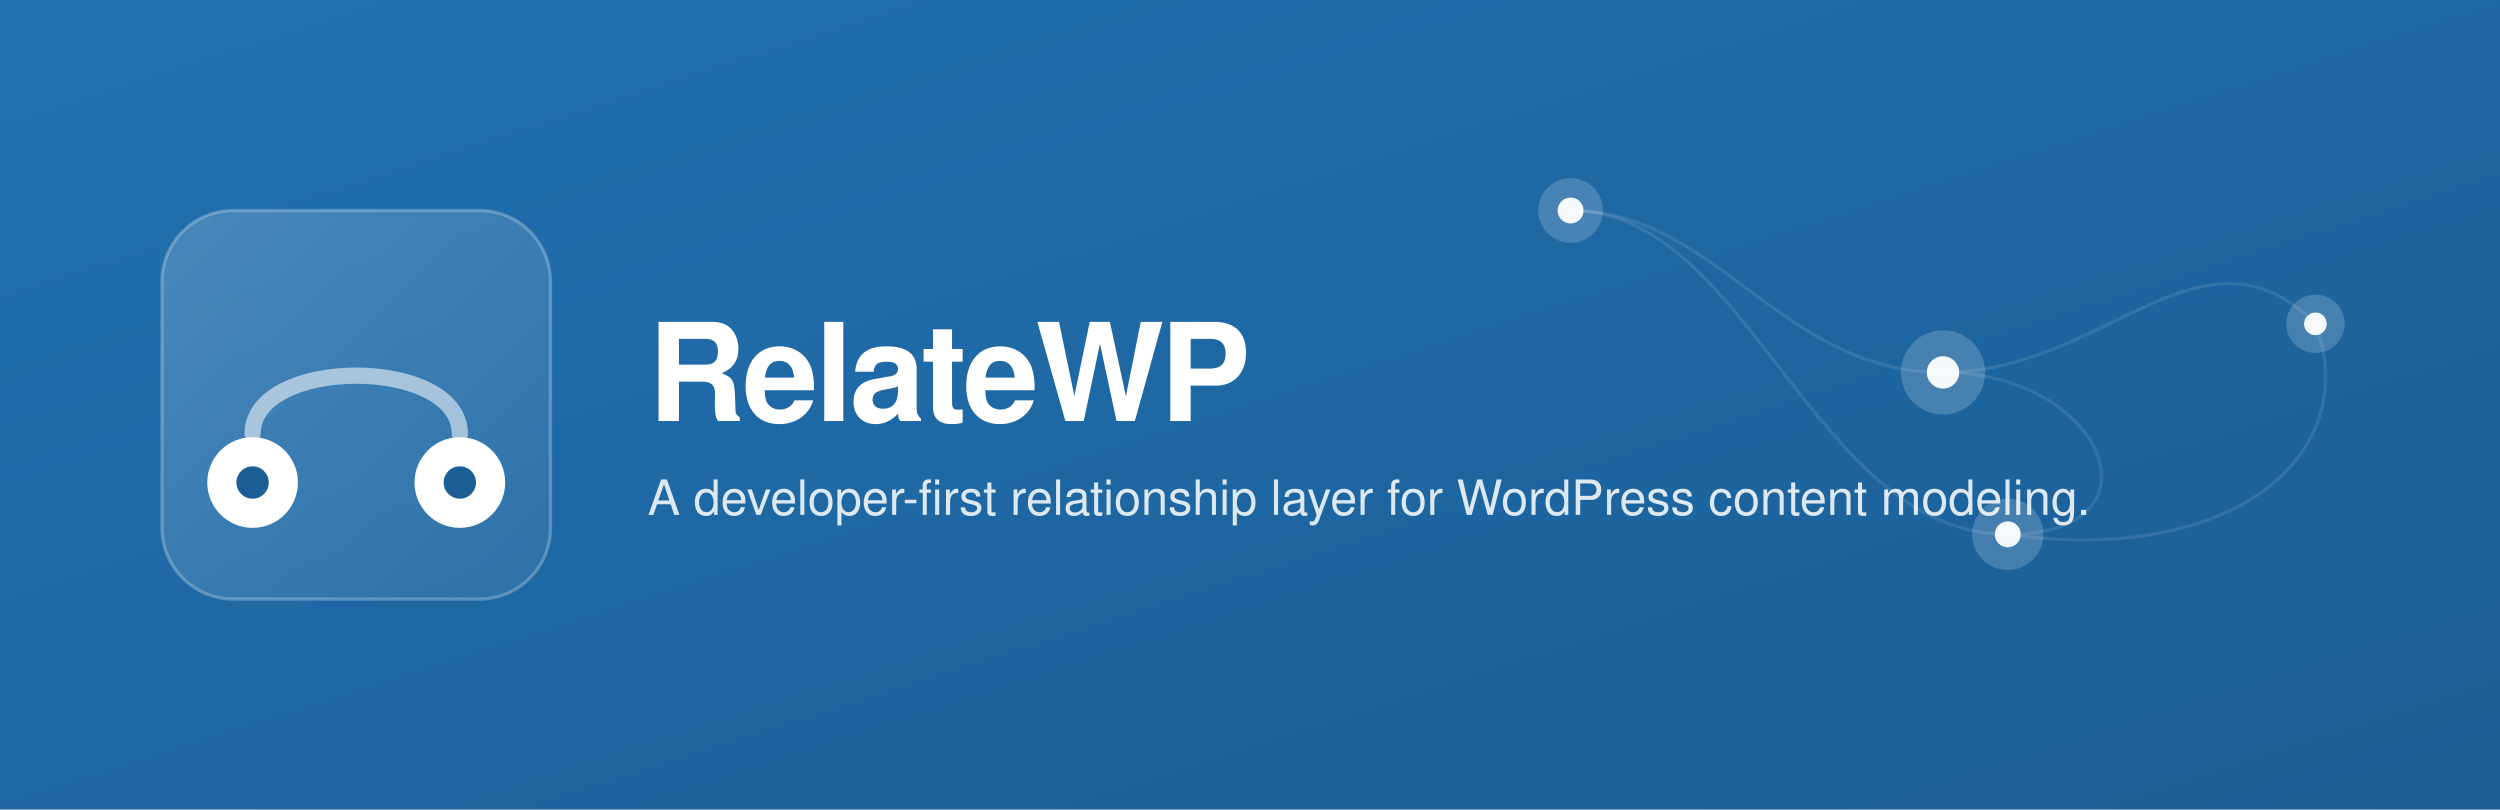
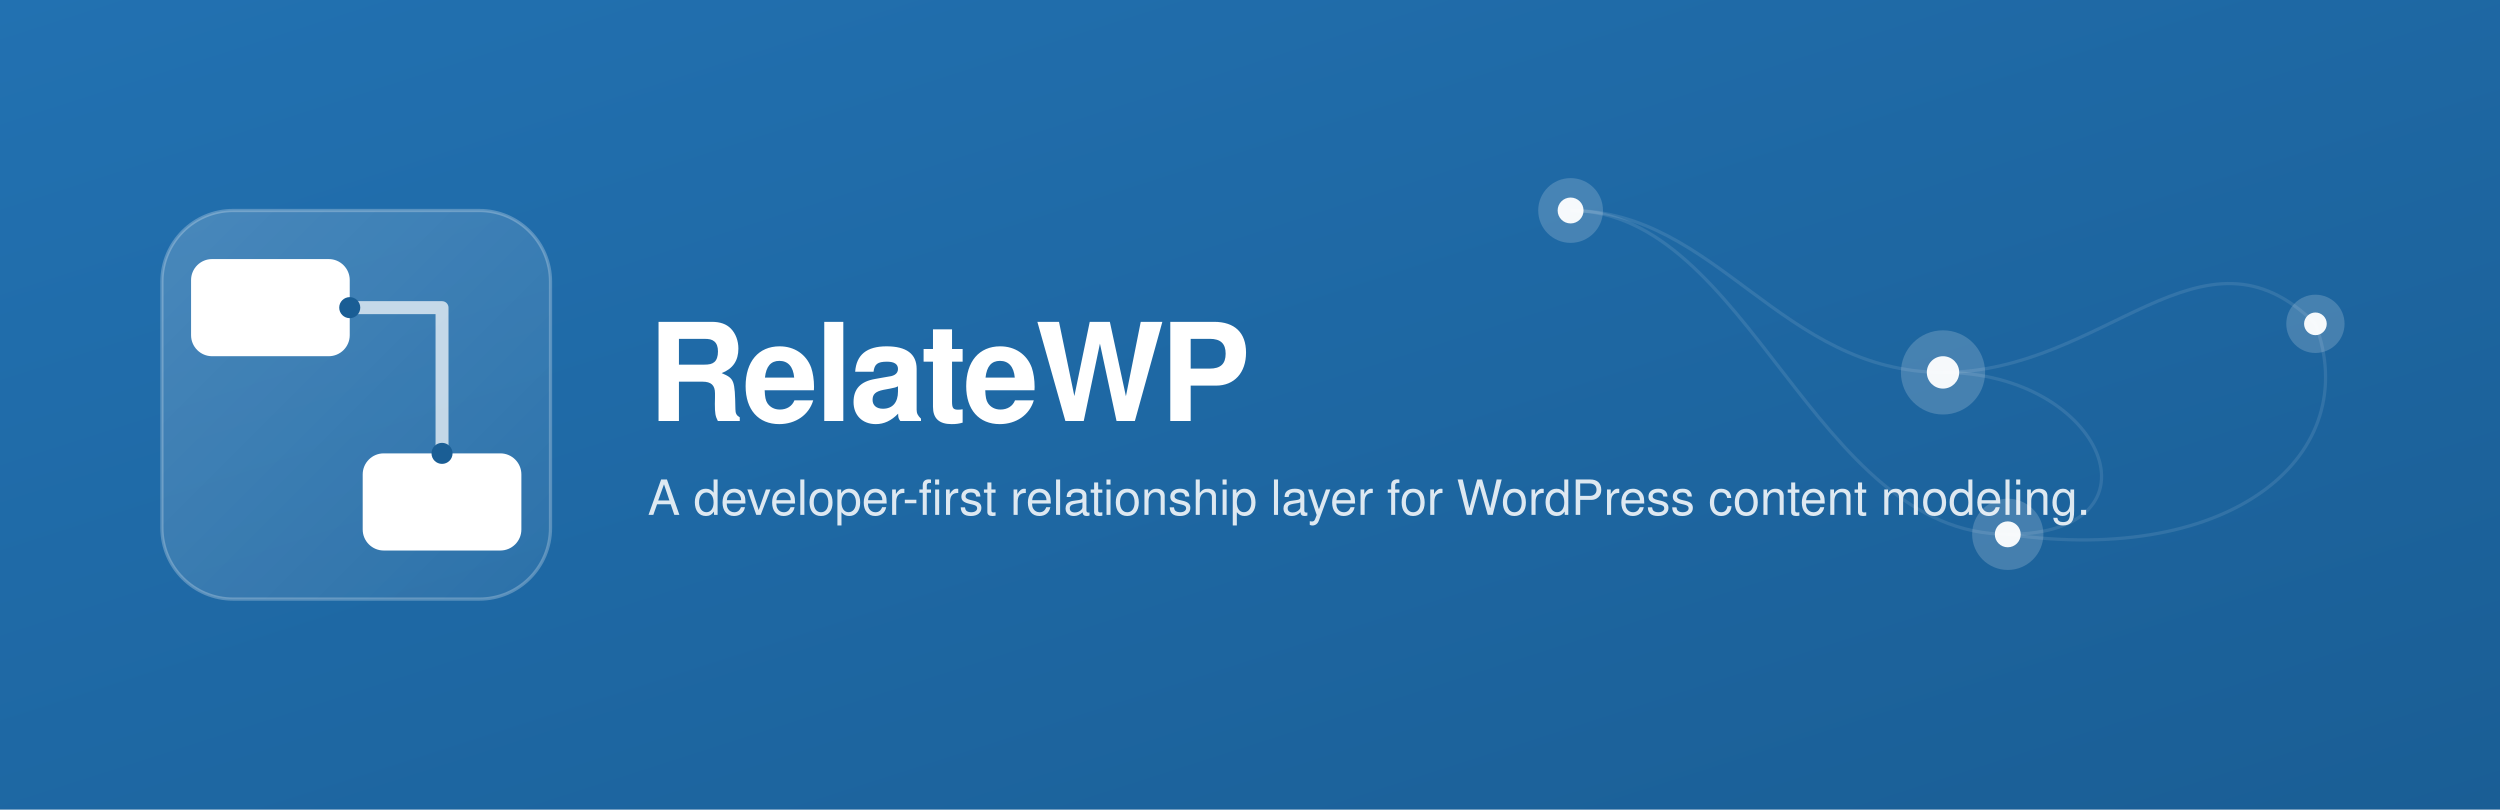
<svg xmlns="http://www.w3.org/2000/svg" viewBox="0 0 1544 500" width="1544" height="500">
  <defs>
    <linearGradient id="bg" x1="0" y1="0" x2="1" y2="1">
      <stop offset="0%" stop-color="#2271b1" />
      <stop offset="100%" stop-color="#1a5e95" />
    </linearGradient>
    <linearGradient id="markBg" x1="0" y1="0" x2="1" y2="1">
      <stop offset="0%" stop-color="#ffffff" stop-opacity="0.18" />
      <stop offset="100%" stop-color="#ffffff" stop-opacity="0.06" />
    </linearGradient>
  </defs>
  <rect width="1544" height="500" fill="url(#bg)" />
  <g stroke="#ffffff" stroke-opacity="0.10" stroke-width="2" fill="none">
    <path d="M970 130 C 1060 130, 1100 230, 1200 230" />
    <path d="M970 130 C 1080 130, 1120 330, 1240 330" />
    <path d="M1200 230 C 1300 230, 1340 330, 1240 330" />
    <path d="M1200 230 C 1300 230, 1360 130, 1430 200" />
    <path d="M1430 200 C 1460 280, 1380 350, 1240 330" />
  </g>
  <g fill="#ffffff" fill-opacity="0.18">
    <circle cx="970" cy="130" r="20" />
    <circle cx="1200" cy="230" r="26" />
    <circle cx="1240" cy="330" r="22" />
    <circle cx="1430" cy="200" r="18" />
  </g>
  <g fill="#ffffff" fill-opacity="0.95">
    <circle cx="970" cy="130" r="8" />
    <circle cx="1200" cy="230" r="10" />
    <circle cx="1240" cy="330" r="8" />
    <circle cx="1430" cy="200" r="7" />
  </g>
  <rect x="100" y="130" width="240" height="240" rx="44" ry="44" fill="url(#markBg)" stroke="#ffffff" stroke-opacity="0.25" stroke-width="2" />
-   <path d="M156 268 C 156 220, 284 220, 284 268" stroke="#ffffff" stroke-width="10" fill="none" stroke-linecap="round" stroke-opacity="0.55" />
-   <circle cx="156" cy="298" r="28" fill="#ffffff" />
-   <circle cx="284" cy="298" r="28" fill="#ffffff" />
-   <circle cx="156" cy="298" r="10" fill="#1a5e95" />
-   <circle cx="284" cy="298" r="10" fill="#1a5e95" />
+   <path d="M216 190 L273 190 L273 280" stroke="#ffffff" stroke-width="8" fill="none" stroke-linecap="round" stroke-linejoin="round" stroke-opacity="0.7" />
+   <rect x="118" y="160" width="98" height="60" rx="13" ry="13" fill="#ffffff" />
+   <rect x="224" y="280" width="98" height="60" rx="13" ry="13" fill="#ffffff" />
+   <circle cx="216" cy="190" r="6.5" fill="#1a5e95" />
+   <circle cx="273" cy="280" r="6.5" fill="#1a5e95" />
  <text x="400" y="260" fill="#ffffff" font-family="Helvetica, Arial, sans-serif" font-size="84" font-weight="700" letter-spacing="-2">RelateWP</text>
  <text x="400" y="318" fill="#ffffff" fill-opacity="0.85" font-family="Helvetica, Arial, sans-serif" font-size="30" font-weight="400">A developer-first relationship layer for WordPress content modeling.</text>
</svg>
